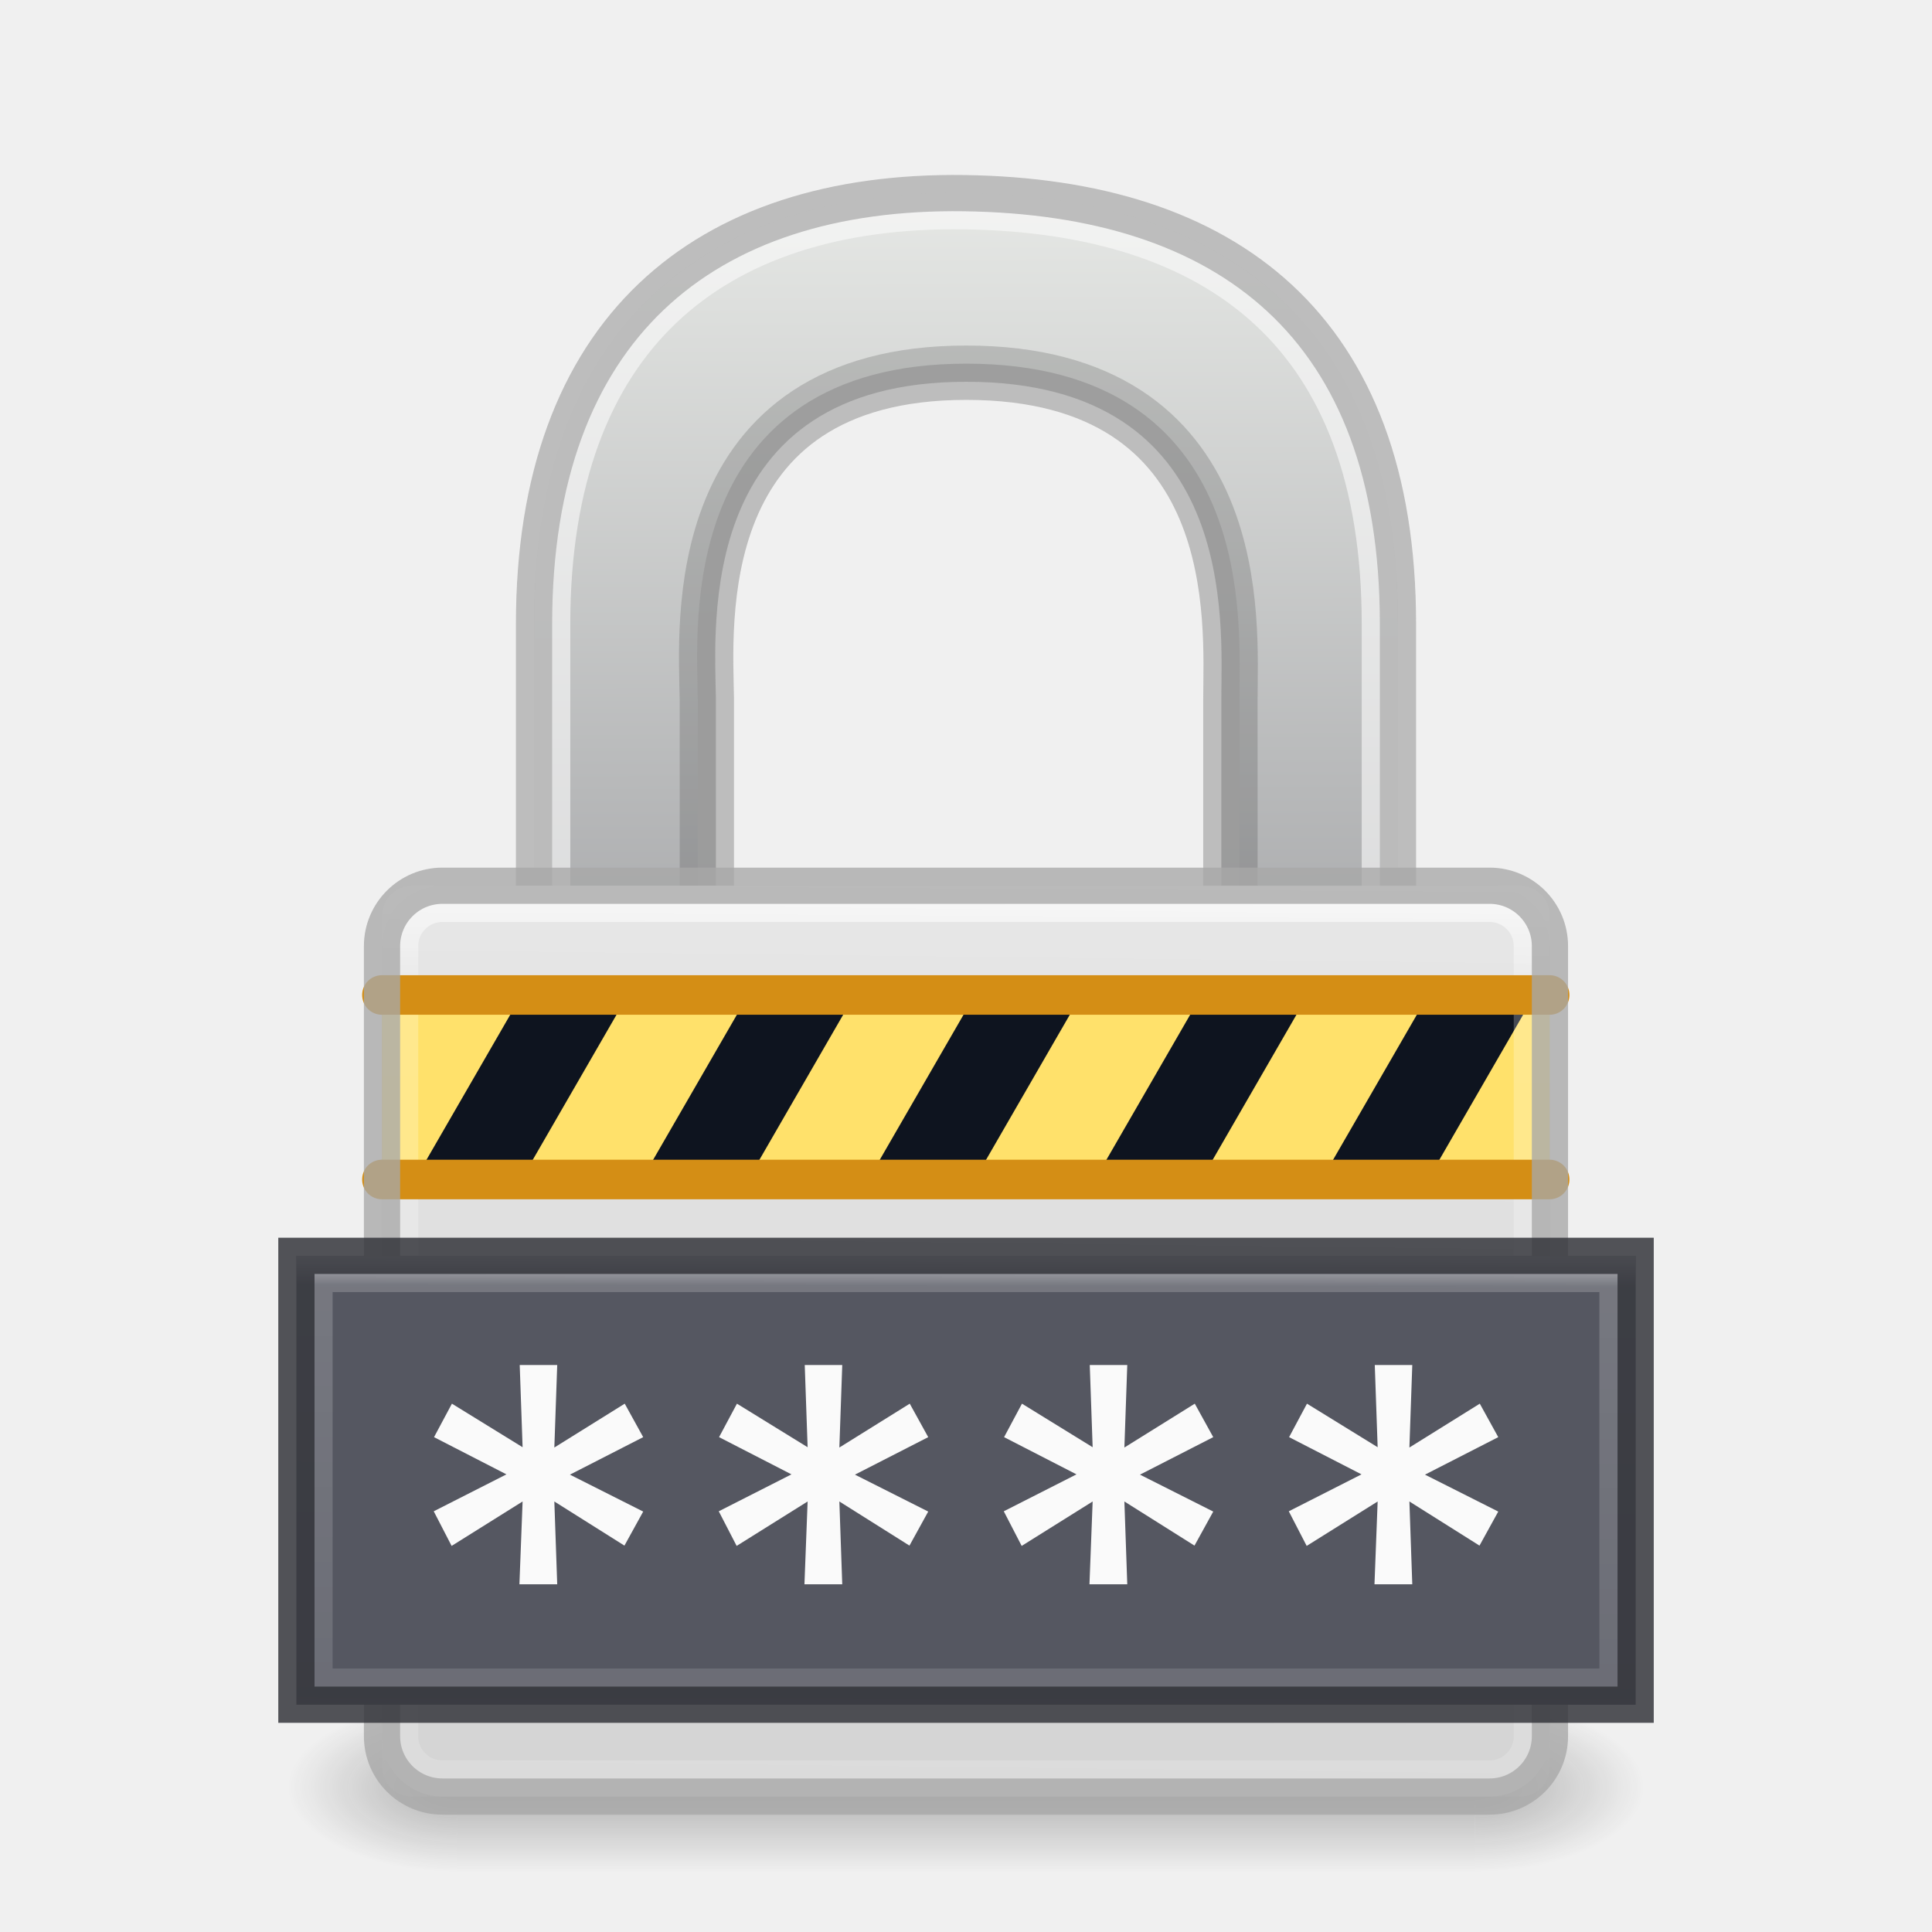
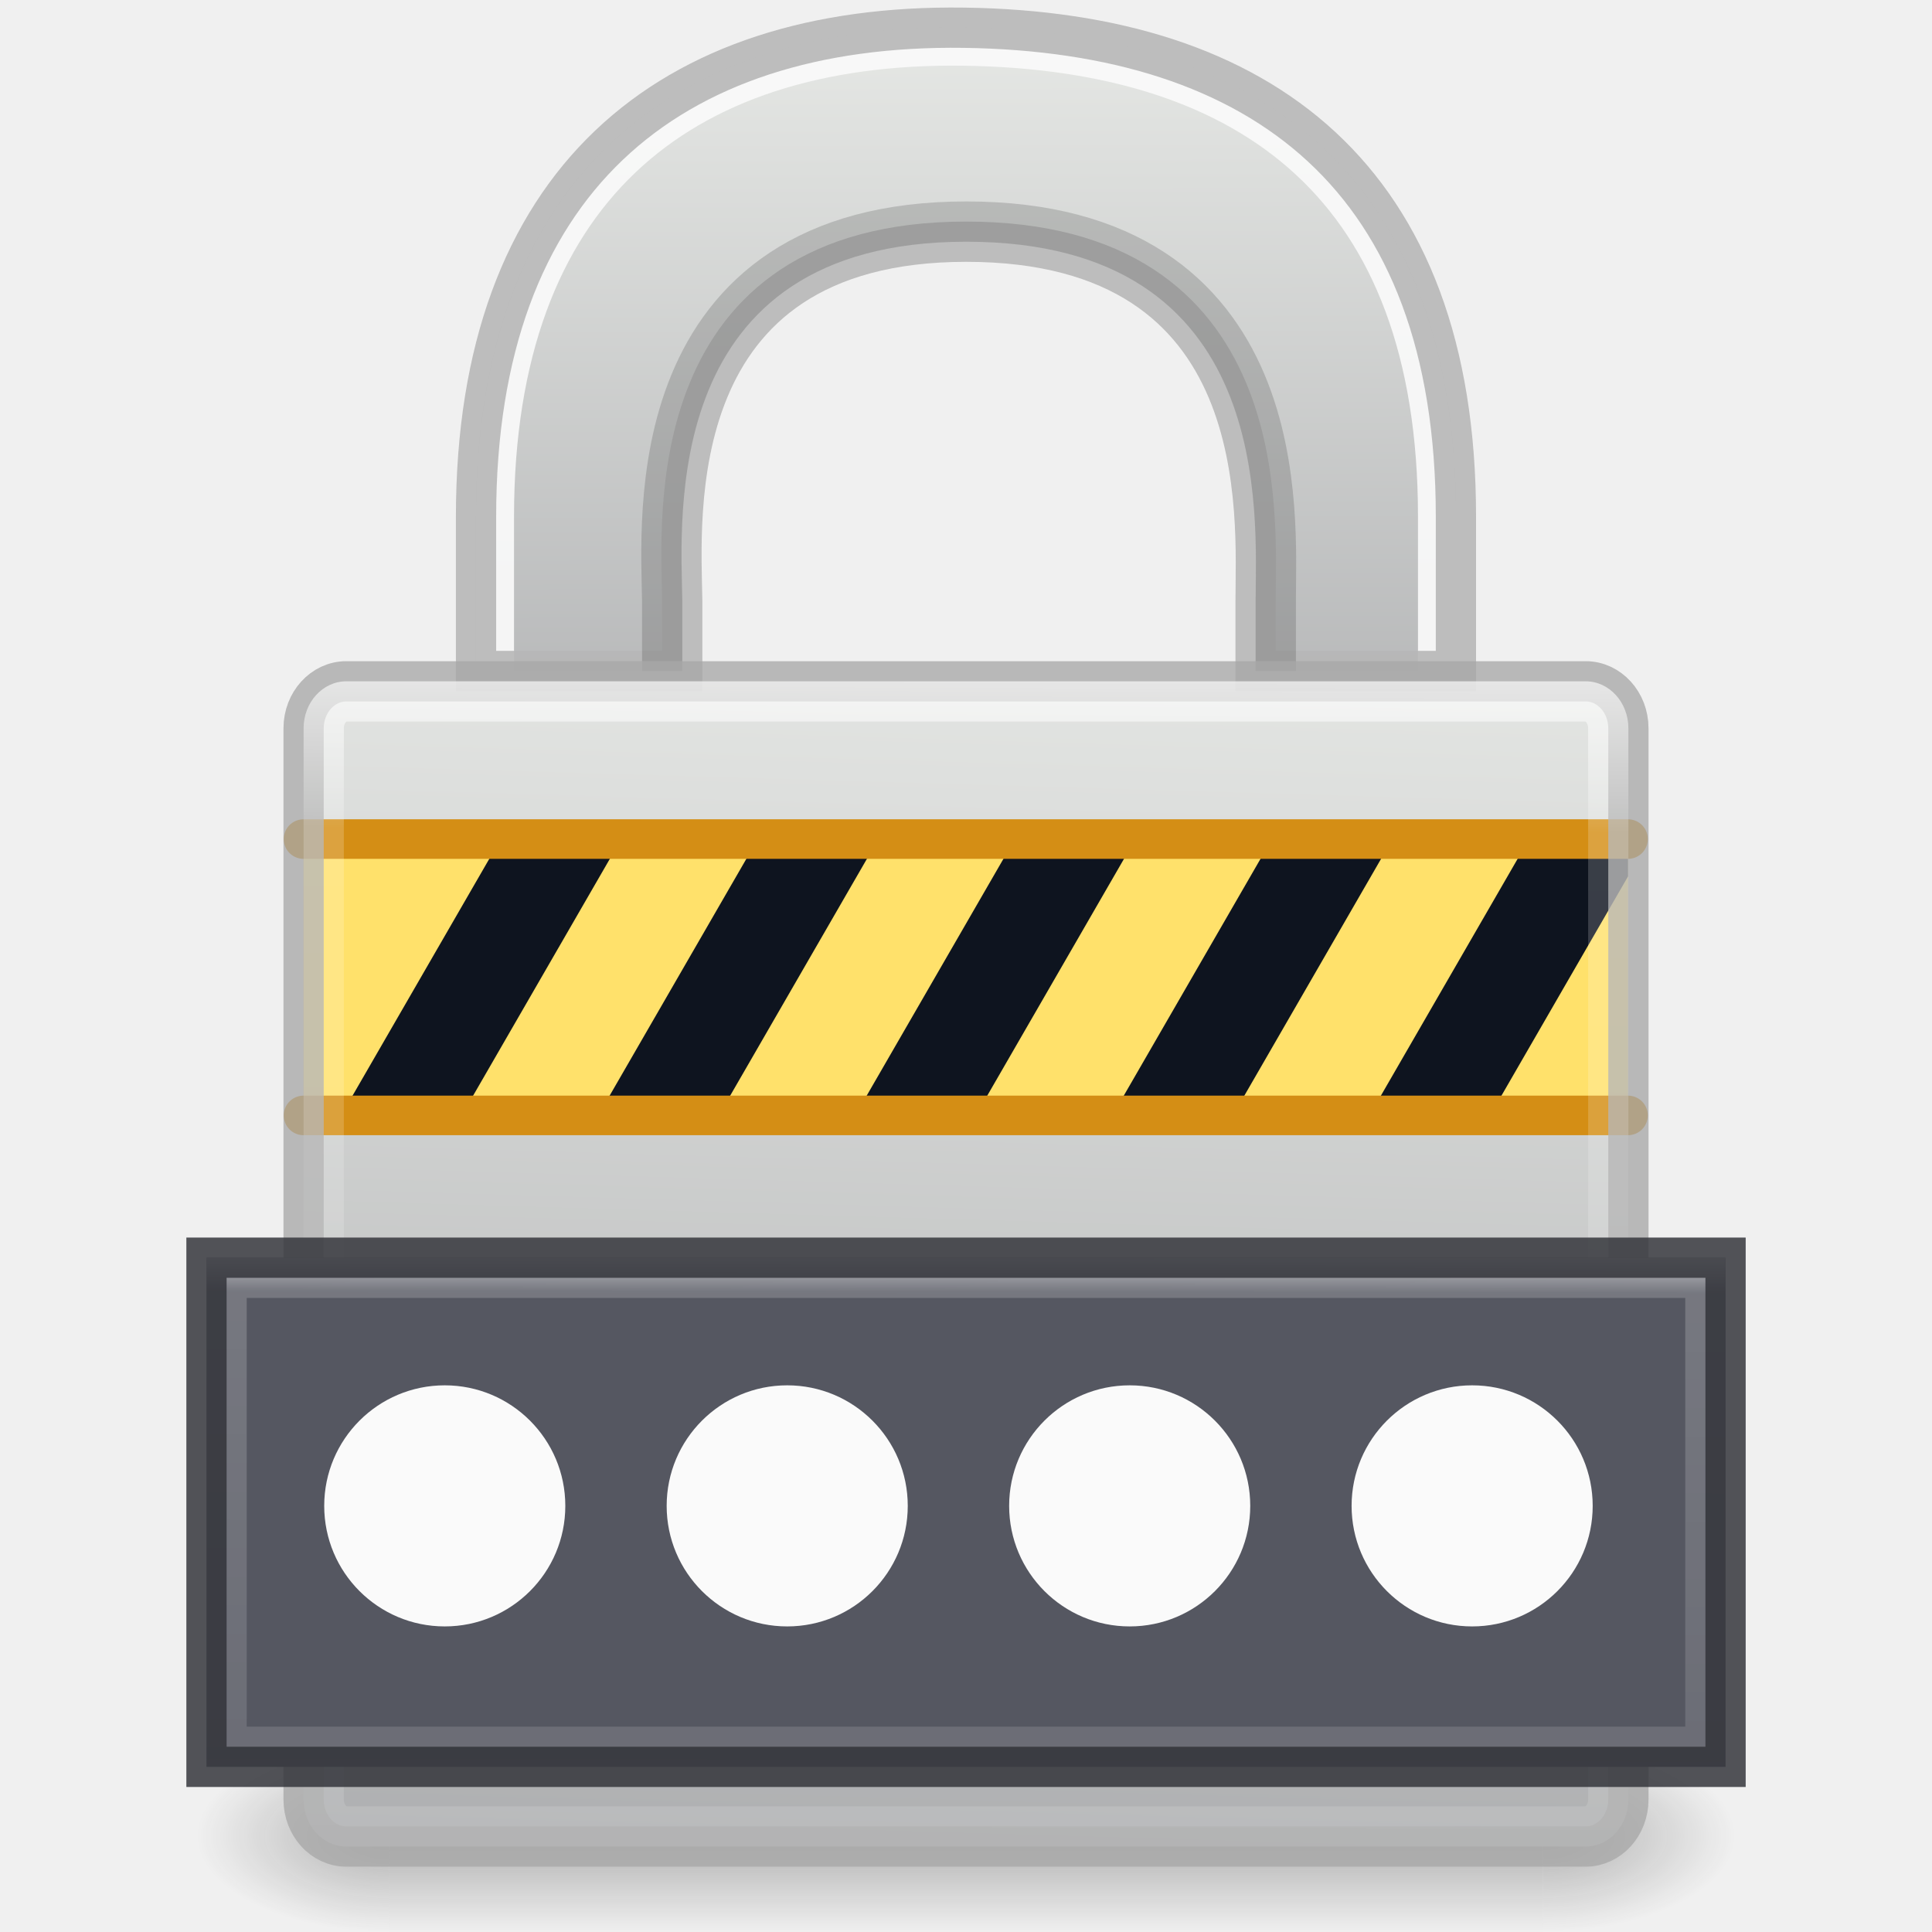
<svg xmlns="http://www.w3.org/2000/svg" xmlns:xlink="http://www.w3.org/1999/xlink" width="48" height="48" viewBox="0 0 48 48" version="1.1" id="SVGRoot">
  <defs id="defs3729">
    <linearGradient id="linearGradient1091">
      <stop offset="0" style="stop-color:#ffffff;stop-opacity:1" id="stop1083" />
      <stop offset="0.089" style="stop-color:#ffffff;stop-opacity:0.235" id="stop1085" />
      <stop offset="0.915" style="stop-color:#ffffff;stop-opacity:0.157" id="stop1087" />
      <stop offset="1" style="stop-color:#ffffff;stop-opacity:0.392" id="stop1089" />
    </linearGradient>
    <linearGradient id="linearGradient2127">
      <stop offset="0" style="stop-color:#eaece9;stop-opacity:1" id="stop2123" />
      <stop offset="1" style="stop-color:#abacae;stop-opacity:1" id="stop2125" />
    </linearGradient>
    <linearGradient id="linearGradient2081">
      <stop offset="0" style="stop-color:#ffffff;stop-opacity:1" id="stop2073" />
      <stop offset="0.107" style="stop-color:#ffffff;stop-opacity:0.235" id="stop2075" />
      <stop offset="0.932" style="stop-color:#ffffff;stop-opacity:0.157" id="stop2077" />
      <stop offset="1" style="stop-color:#ffffff;stop-opacity:0.392" id="stop2079" />
    </linearGradient>
    <linearGradient id="linearGradient2049">
      <stop offset="0" style="stop-color:#ffffff;stop-opacity:1" id="stop2041" />
      <stop offset="0.142" style="stop-color:#ffffff;stop-opacity:0.235" id="stop2043" />
-       <stop offset="0.986" style="stop-color:#ffffff;stop-opacity:0.157" id="stop2045" />
+       <stop offset="0.945" style="stop-color:#ffffff;stop-opacity:0.157" id="stop2045" />
      <stop offset="1" style="stop-color:#ffffff;stop-opacity:0.392" id="stop2047" />
    </linearGradient>
    <linearGradient id="linearGradient2005">
      <stop style="stop-color:#d4d4d4;stop-opacity:1;" offset="0" id="stop2001" />
      <stop style="stop-color:#fafafa;stop-opacity:1" offset="1" id="stop2003" />
    </linearGradient>
    <linearGradient id="linearGradient1442">
      <stop style="stop-color:#f8ffff;stop-opacity:1" offset="0" id="stop1438" />
      <stop style="stop-color:#fafafa;stop-opacity:1" offset="1" id="stop1440" />
    </linearGradient>
    <linearGradient id="linearGradient884">
      <stop style="stop-color:#36bebe;stop-opacity:1" offset="0" id="stop880" />
      <stop style="stop-color:#8cfcff;stop-opacity:1" offset="1" id="stop882" />
    </linearGradient>
    <filter style="color-interpolation-filters:sRGB" id="filter2385" x="-0.061" width="1.121" y="-1.914" height="4.828">
      <feGaussianBlur stdDeviation="1.209" id="feGaussianBlur2387" />
    </filter>
    <linearGradient xlink:href="#linearGradient884" id="linearGradient886" x1="7.894" y1="14.762" x2="7.841" y2="0.929" gradientUnits="userSpaceOnUse" gradientTransform="matrix(7.069583,0,0,7.069583,8.443331,-105.5567)" />
    <linearGradient xlink:href="#linearGradient1442" id="linearGradient1444" x1="24.049" y1="-21.021" x2="23.996" y2="5.098" gradientUnits="userSpaceOnUse" gradientTransform="matrix(2.131066,0,0,2.065559,13.85441,-34.62326)" />
    <linearGradient x1="76.523" y1="-9.023" x2="76.523" y2="3.451" id="linearGradient3149" xlink:href="#linearGradient4113" gradientUnits="userSpaceOnUse" gradientTransform="matrix(0.8955358,0,0,-0.8966327,-111.317,-44.54436)" />
    <linearGradient id="linearGradient4113">
      <stop id="stop4115" style="stop-color:#000000;stop-opacity:1" offset="0" />
      <stop id="stop4117" style="stop-color:#000000;stop-opacity:0" offset="1" />
    </linearGradient>
    <linearGradient x1="24" y1="5" x2="24" y2="43" id="linearGradient3159" xlink:href="#linearGradient3924-776" gradientUnits="userSpaceOnUse" gradientTransform="matrix(2.542396,0,0,2.542395,3.982518,-110.0175)" />
    <linearGradient id="linearGradient3924-776">
      <stop id="stop3124" style="stop-color:#ffffff;stop-opacity:1" offset="0" />
      <stop id="stop3126" style="stop-color:#ffffff;stop-opacity:0.235" offset="0.063" />
      <stop id="stop3128" style="stop-color:#ffffff;stop-opacity:0.157" offset="0.951" />
      <stop id="stop3130" style="stop-color:#ffffff;stop-opacity:0.392" offset="1" />
    </linearGradient>
    <radialGradient cx="6.73" cy="9.957" r="12.672" fx="6.2" fy="9.957" id="radialGradient3395" xlink:href="#linearGradient2867-449-88-871-390-598-476-591-434-148-57-177-8-3-3-6-4-8-8-8-5" gradientUnits="userSpaceOnUse" gradientTransform="matrix(0,25.08328,-30.79425,0,254.8159,-322.342)" />
    <linearGradient id="linearGradient2867-449-88-871-390-598-476-591-434-148-57-177-8-3-3-6-4-8-8-8-5">
      <stop id="stop3750-1-0-7-6-6-1-3-9-3" style="stop-color:#919caf;stop-opacity:1" offset="0" />
      <stop id="stop3752-3-7-4-0-32-8-923-0-7" style="stop-color:#68758e;stop-opacity:1" offset="0.262" />
      <stop id="stop3754-1-8-5-2-7-6-7-1-9" style="stop-color:#485a6c;stop-opacity:1" offset="0.705" />
      <stop id="stop3756-1-6-2-6-6-1-96-6-0" style="stop-color:#444c5c;stop-opacity:1" offset="1" />
    </linearGradient>
    <radialGradient cx="4.993" cy="43.5" r="2.5" fx="4.993" fy="43.5" id="radialGradient2455-1" xlink:href="#linearGradient3688-166-749-5" gradientUnits="userSpaceOnUse" gradientTransform="matrix(2.003784,0,0,1.4,27.98813,-17.4)" />
    <linearGradient id="linearGradient3688-166-749-5">
      <stop id="stop2883-0" style="stop-color:#181818;stop-opacity:1" offset="0" />
      <stop id="stop2885-5" style="stop-color:#181818;stop-opacity:0" offset="1" />
    </linearGradient>
    <radialGradient cx="4.993" cy="43.5" r="2.5" fx="4.993" fy="43.5" id="radialGradient2457-5" xlink:href="#linearGradient3688-166-749-5" gradientUnits="userSpaceOnUse" gradientTransform="matrix(2.003784,0,0,1.4,-20.01187,-104.4)" />
    <linearGradient x1="25.058" y1="47.028" x2="25.058" y2="39.999" id="linearGradient2459-7" xlink:href="#linearGradient3702-501-757-0" gradientUnits="userSpaceOnUse" />
    <linearGradient id="linearGradient3702-501-757-0">
      <stop id="stop2895-0" style="stop-color:#181818;stop-opacity:0" offset="0" />
      <stop id="stop2897-2" style="stop-color:#181818;stop-opacity:1" offset="0.5" />
      <stop id="stop2899-6" style="stop-color:#181818;stop-opacity:0" offset="1" />
    </linearGradient>
    <radialGradient cx="-4.029" cy="93.468" r="35.338" fx="-4.029" fy="93.468" id="radialGradient4377" xlink:href="#linearGradient4113" gradientUnits="userSpaceOnUse" gradientTransform="matrix(1.556392,0,0,0.1697883,70.27036,-14.8689)" />
    <linearGradient x1="8.643" y1="27.5" x2="23.3" y2="27.5" id="linearGradient3888-76" xlink:href="#linearGradient6057-35" gradientUnits="userSpaceOnUse" gradientTransform="matrix(-1.867169,0,0,1.500012,193.5339,-73.01307)" />
    <linearGradient id="linearGradient6057-35">
      <stop id="stop6059-0" style="stop-color:#ffffff;stop-opacity:1" offset="0" />
      <stop id="stop6061-4" style="stop-color:#ffffff;stop-opacity:0" offset="1" />
    </linearGradient>
    <linearGradient x1="8.643" y1="27.5" x2="23.3" y2="27.5" id="linearGradient3927-6" xlink:href="#linearGradient4113" gradientUnits="userSpaceOnUse" gradientTransform="matrix(-1.867169,0,0,1.500012,165.0446,-73.10499)" />
    <linearGradient x1="21.771" y1="14.871" x2="21.771" y2="27.925" id="linearGradient3059" xlink:href="#linearGradient5443" gradientUnits="userSpaceOnUse" gradientTransform="matrix(1.526316,0,0,1.428571,139.827,-54.47692)" />
    <linearGradient id="linearGradient5443">
      <stop id="stop5445" style="stop-color:#ffffff;stop-opacity:1" offset="0" />
      <stop id="stop5447" style="stop-color:#ffffff;stop-opacity:0.235" offset="0.033" />
      <stop id="stop5449" style="stop-color:#ffffff;stop-opacity:0.157" offset="0.986" />
      <stop id="stop5451" style="stop-color:#ffffff;stop-opacity:0.392" offset="1" />
    </linearGradient>
    <linearGradient x1="9" y1="29" x2="9" y2="14" id="linearGradient3062" xlink:href="#linearGradient6057-35" gradientUnits="userSpaceOnUse" gradientTransform="matrix(1.000008,0,0,1.400011,169.2483,-6.337521)" />
    <linearGradient x1="9" y1="29" x2="9" y2="14" id="linearGradient3065" xlink:href="#linearGradient6057-35" gradientUnits="userSpaceOnUse" gradientTransform="matrix(1.000008,0,0,1.400011,142.2481,-6.337521)" />
    <linearGradient x1="24" y1="29" x2="24" y2="14" id="linearGradient3068" xlink:href="#linearGradient5475" gradientUnits="userSpaceOnUse" gradientTransform="matrix(1.333333,0,0,1.400011,144.9147,-53.86295)" />
    <linearGradient id="linearGradient5475">
      <stop id="stop5477" style="stop-color:#d88f22;stop-opacity:1" offset="0" />
      <stop id="stop5479" style="stop-color:#d88f22;stop-opacity:0" offset="1" />
    </linearGradient>
    <linearGradient x1="9" y1="29" x2="9" y2="14" id="linearGradient3071" xlink:href="#linearGradient5475" gradientUnits="userSpaceOnUse" gradientTransform="matrix(1.333333,0,0,1.400011,140.9148,-53.86295)" />
    <radialGradient cx="16.824" cy="11.368" r="10.5" fx="16.777" fy="11.597" id="radialGradient3074" xlink:href="#linearGradient5409" gradientUnits="userSpaceOnUse" gradientTransform="matrix(0,2.22619,-3.210056,0,200.7402,-70.1533)" />
    <linearGradient id="linearGradient5409">
      <stop id="stop5411" style="stop-color:#f2e0c4;stop-opacity:1" offset="0" />
      <stop id="stop5559" style="stop-color:#e5af5b;stop-opacity:1" offset="0.765" />
      <stop id="stop5413" style="stop-color:#af6900;stop-opacity:1" offset="1" />
    </linearGradient>
-     <linearGradient x1="25.058" y1="47.028" x2="25.058" y2="39.999" id="linearGradient3087" xlink:href="#linearGradient3702-501-757-0" gradientUnits="userSpaceOnUse" gradientTransform="matrix(0.9026204,0,0,0.6017468,2.337112,98.2257)" />
-     <radialGradient cx="4.993" cy="43.5" r="2.5" fx="4.993" fy="43.5" id="radialGradient3090" xlink:href="#linearGradient3688-166-749-5" gradientUnits="userSpaceOnUse" gradientTransform="matrix(1.688079,0,0,0.8424455,-19.79777,-161.0481)" />
-     <radialGradient cx="4.993" cy="43.5" r="2.5" fx="4.993" fy="43.5" id="radialGradient3093" xlink:href="#linearGradient3688-166-749-5" gradientUnits="userSpaceOnUse" gradientTransform="matrix(1.688079,0,0,0.8424455,28.20223,87.7553)" />
+     <linearGradient x1="25.058" y1="47.028" x2="25.058" y2="39.999" id="linearGradient3087" xlink:href="#linearGradient3702-501-757-0" gradientUnits="userSpaceOnUse" gradientTransform="matrix(1.023833,0,0,0.6825551,-0.5719869,95.91991)" />
+     <radialGradient cx="4.993" cy="43.5" r="2.5" fx="4.993" fy="43.5" id="radialGradient3090" xlink:href="#linearGradient3688-166-749-5" gradientUnits="userSpaceOnUse" gradientTransform="matrix(1.914771,0,0,0.955577,-19.23345,-167.1787)" />
+     <radialGradient cx="4.993" cy="43.5" r="2.5" fx="4.993" fy="43.5" id="radialGradient3093" xlink:href="#linearGradient3688-166-749-5" gradientUnits="userSpaceOnUse" gradientTransform="matrix(1.914771,0,0,0.955577,28.76655,84.04345)" />
    <radialGradient cx="18.031" cy="6.281" r="3.182" fx="18.031" fy="6.281" id="radialGradient3328" xlink:href="#linearGradient6057-35" gradientUnits="userSpaceOnUse" gradientTransform="matrix(0.9605048,0,0,0.9968005,140.6021,-58.40987)" />
    <linearGradient x1="32.128" y1="13.789" x2="35.021" y2="13.789" id="linearGradient3326" xlink:href="#linearGradient4113" gradientUnits="userSpaceOnUse" gradientTransform="matrix(-0.8563683,0,0,0.9968005,185.2485,-57.25031)" />
    <linearGradient x1="35.005" y1="14.85" x2="33.004" y2="14.85" id="linearGradient3324" xlink:href="#linearGradient4113" gradientUnits="userSpaceOnUse" gradientTransform="matrix(0.8563683,0,0,0.9968005,145.0769,-57.25031)" />
    <linearGradient id="linearGradient10591-4">
      <stop id="stop10593-3" style="stop-color:#cad0c6;stop-opacity:1" offset="0" />
      <stop id="stop10599-8" style="stop-color:#eaece9;stop-opacity:1" offset="0.5" />
      <stop id="stop10595-4" style="stop-color:#c5cbc0;stop-opacity:1" offset="1" />
    </linearGradient>
-     <linearGradient x1="24.46" y1="3.489" x2="24.499" y2="25.013" id="linearGradient4076" xlink:href="#linearGradient2127" gradientUnits="userSpaceOnUse" gradientTransform="matrix(0.7990839,0,0,0.9301223,4.765973,80.22591)" />
-     <linearGradient xlink:href="#linearGradient2005" id="linearGradient2007" x1="164.561" y1="-12.913" x2="165.123" y2="-60.975" gradientUnits="userSpaceOnUse" gradientTransform="matrix(0.9360435,0,0,0.9360435,-129.7435,136.5821)" />
-     <linearGradient xlink:href="#linearGradient2049" id="linearGradient2039" x1="72.478" y1="54.631" x2="72.17" y2="103.73" gradientUnits="userSpaceOnUse" />
+     <linearGradient x1="24.46" y1="3.489" x2="24.499" y2="25.013" id="linearGradient4076" xlink:href="#linearGradient2127" gradientUnits="userSpaceOnUse" gradientTransform="matrix(0.9063925,0,0,1.055028,2.183045,75.50294)" />
    <clipPath clipPathUnits="userSpaceOnUse" id="clipPath1029">
      <path d="M 35.382,60.546 V 41.345 c 0,-19.52 11.203,-28.794 28.511,-28.55 17.402,0.244 28.724,8.8 28.724,28.55 V 61.166 H 80.918 V 46.306 c 0,-4.961 1.211,-21.013 -16.902,-21.013 -17.964,0 -16.655,16.151 -16.586,20.993 v 14.344 z" id="path1031" style="fill:url(#linearGradient1033);fill-opacity:1;fill-rule:evenodd;stroke:none;stroke-width:1.887" />
    </clipPath>
    <linearGradient xlink:href="#linearGradient2127" id="linearGradient1033" gradientUnits="userSpaceOnUse" gradientTransform="matrix(2.130891,0,0,2.480326,12.70926,0.6024229)" x1="24.46" y1="3.489" x2="24.499" y2="25.013" />
-     <clipPath clipPathUnits="userSpaceOnUse" id="clipPath1043">
-       <rect y="-23.266" x="211.823" height="4.893" width="30.965" id="rect1045" style="opacity:1;fill:#ffffff;fill-opacity:1;fill-rule:evenodd;stroke:none;stroke-width:0.52;stroke-linecap:round;stroke-linejoin:round;stroke-miterlimit:4;stroke-dasharray:none;stroke-dashoffset:0;stroke-opacity:0.514;paint-order:markers fill stroke" />
-     </clipPath>
    <clipPath clipPathUnits="userSpaceOnUse" id="clipPath1067">
      <path style="fill:url(#linearGradient1071);fill-opacity:1;fill-rule:evenodd;stroke:none;stroke-width:1.887" id="path1069" d="M 49.03,58.355 V 43.792 c 0,-14.805 8.497,-21.839 21.624,-21.654 13.199,0.185 21.786,6.674 21.786,21.654 V 58.825 h -8.874 V 47.554 c 0,-3.762 0.919,-15.937 -12.819,-15.937 -13.625,0 -12.632,12.25 -12.579,15.922 v 10.879 z" />
    </clipPath>
    <linearGradient xlink:href="#linearGradient10591-4" id="linearGradient1071" gradientUnits="userSpaceOnUse" gradientTransform="matrix(1.616161,0,0,1.881188,31.83369,12.89111)" x1="10.651" y1="2.914" x2="27.192" y2="17.47" />
    <linearGradient xlink:href="#linearGradient1091" id="linearGradient1081" x1="63.98" y1="82.252" x2="63.932" y2="115.309" gradientUnits="userSpaceOnUse" />
    <clipPath clipPathUnits="userSpaceOnUse" id="clipPath1095">
      <rect y="83.204" x="19.636" height="29.74" width="88.727" id="rect1097" style="opacity:1;fill:#555761;fill-opacity:1;stroke:none;stroke-width:0.9;stroke-miterlimit:4;stroke-dasharray:none;stroke-opacity:1" />
    </clipPath>
-     <clipPath clipPathUnits="userSpaceOnUse" id="clipPath1001">
-       <rect width="58.504" height="45.625" rx="1.5" ry="1.5" x="41.481" y="56.965" id="rect1003" style="color:#000000;display:inline;overflow:visible;visibility:visible;fill:url(#linearGradient1005);fill-opacity:1;fill-rule:nonzero;stroke:none;stroke-width:1.978px;marker:none;enable-background:accumulate" />
-     </clipPath>
-     <linearGradient xlink:href="#linearGradient2005" id="linearGradient1005" gradientUnits="userSpaceOnUse" gradientTransform="matrix(1.887226,0,0,1.887226,-239.2402,126.6754)" x1="164.561" y1="-12.913" x2="165.123" y2="-60.975" />
+     <clipPath clipPathUnits="userSpaceOnUse" id="clipPath1103">
+       <rect style="color:#000000;display:inline;overflow:visible;visibility:visible;fill:url(#linearGradient1107);fill-opacity:1;fill-rule:nonzero;stroke:none;stroke-width:1.978px;marker:none;enable-background:accumulate" id="rect1105" y="56.965" x="41.481" ry="2.074" rx="1.887" height="45.625" width="58.504" />
+     </clipPath>
+     <linearGradient xlink:href="#linearGradient2005" id="linearGradient1107" gradientUnits="userSpaceOnUse" gradientTransform="matrix(1.887226,0,0,1.887226,-239.2402,126.6754)" x1="164.561" y1="-12.913" x2="165.123" y2="-60.975" />
+     <linearGradient xlink:href="#linearGradient2127" id="linearGradient997" x1="64.515" y1="33.533" x2="61.716" y2="128" gradientUnits="userSpaceOnUse" gradientTransform="matrix(0.375,0,0,0.375,0,80)" />
+     <linearGradient xlink:href="#linearGradient2049" id="linearGradient1007" x1="63.239" y1="42.863" x2="62.885" y2="128" gradientUnits="userSpaceOnUse" />
+     <clipPath clipPathUnits="userSpaceOnUse" id="clipPath1198">
+       <rect width="87.771" height="77.199" rx="2.831" ry="3.111" x="20.114" y="45.138" id="rect1200" style="color:#000000;display:inline;overflow:visible;visibility:visible;fill:url(#linearGradient1202);fill-opacity:1;fill-rule:nonzero;stroke:none;stroke-width:1;stroke-miterlimit:4;stroke-dasharray:none;stroke-opacity:0.774;marker:none;enable-background:accumulate" />
+     </clipPath>
+     <linearGradient xlink:href="#linearGradient2127" id="linearGradient1202" gradientUnits="userSpaceOnUse" x1="64.515" y1="33.533" x2="61.716" y2="128" />
+     <clipPath clipPathUnits="userSpaceOnUse" id="clipPath1214">
+       <rect y="-24.826" x="211.839" height="6.461" width="30.965" id="rect1216" style="opacity:1;fill:#ffe16b;fill-opacity:1;fill-rule:evenodd;stroke:none;stroke-width:0.983;stroke-linecap:round;stroke-linejoin:round;stroke-miterlimit:4;stroke-dasharray:none;stroke-dashoffset:0;stroke-opacity:0.514;paint-order:markers fill stroke" />
+     </clipPath>
  </defs>
  <g id="layer1" transform="translate(0,32)" style="display:none">
    <path d="m 119,1.001 a 55,6 0 0 1 -110,0 55,6 0 1 1 110,0 z" id="path3041" style="color:#000000;display:inline;overflow:visible;visibility:visible;opacity:0.2;fill:url(#radialGradient4377);fill-opacity:1;fill-rule:nonzero;stroke:none;stroke-width:1;marker:none;enable-background:accumulate" />
    <g transform="matrix(2.699999,0,0,0.5555561,1.199999,-23.11112)" id="g2036" style="display:inline">
      <g transform="matrix(1.052632,0,0,1.285713,-1.263158,-13.42854)" id="g3712" style="opacity:0.4">
        <rect width="5" height="7" x="38" y="40" id="rect2801" style="fill:url(#radialGradient2455-1);fill-opacity:1;stroke:none" />
        <rect width="5" height="7" x="-10" y="-47" transform="scale(-1)" id="rect3696" style="fill:url(#radialGradient2457-5);fill-opacity:1;stroke:none" />
        <rect width="28" height="7" x="10" y="40" id="rect3700" style="fill:url(#linearGradient2459-7);fill-opacity:1;stroke:none" />
      </g>
    </g>
    <path id="rect2099" style="opacity:0.417;fill:#53676c;fill-opacity:1;stroke-width:0.448;filter:url(#filter2385)" d="m 4.176,18.059 c -2.881,0 -5.201,0.34 -5.201,0.76 0,0.42 2.32,0.758 5.201,0.758 H 41.605 c 2.881,0 5.201,-0.338 5.201,-0.758 0,-0.42 -2.32,-0.76 -5.201,-0.76 z" transform="matrix(2.0335,0,0,1.726513,14.13806,-32.25829)" />
    <path id="rect3747" style="opacity:1;fill:url(#linearGradient886);fill-opacity:1;stroke:#347d7d;stroke-width:2.632;stroke-linecap:round;stroke-linejoin:round;stroke-miterlimit:4;stroke-dasharray:none;stroke-opacity:0.353" d="m 18.344,-97.684 c -1.124,0 -2.029,0.917 -2.029,2.057 v 93.255 c 0,1.139 0.905,2.057 2.029,2.057 H 111.656 c 1.124,0 2.029,-0.917 2.029,-2.057 V -95.628 c 0,-1.139 -0.905,-2.057 -2.029,-2.057 z" />
    <g style="display:inline" id="g3532-1" transform="matrix(1.123442,0,-0.7136519,1.260733,157.0523,-7.731172)" />
    <g style="display:inline;fill:#fce94f;stroke:none" id="g3557-05" transform="matrix(1.123442,0,-0.7136519,1.260733,157.0523,-7.731172)" />
    <g id="layer10" style="display:inline" transform="matrix(1.142857,0,0,1.142857,-543.4921,502.675)" />
    <g id="layer13" style="display:inline" transform="matrix(1.142857,0,0,1.142857,-543.4921,502.675)" />
    <g id="layer14" transform="matrix(1.142857,0,0,1.142857,-543.4921,502.675)" />
    <g id="layer15" style="display:inline" transform="matrix(1.142857,0,0,1.142857,-543.4921,502.675)" />
    <g id="g71291" style="display:inline" transform="matrix(1.142857,0,0,1.142857,-543.4921,502.675)" />
    <g id="g4953" style="display:inline" transform="matrix(1.142857,0,0,1.142857,-543.4921,502.675)" />
    <g id="layer12" style="display:inline" transform="matrix(1.142857,0,0,1.142857,-543.4921,502.675)" />
    <g style="display:inline;fill:#3a4351;fill-opacity:1" id="g3532-1-2" transform="matrix(1.123442,0,-0.7136519,1.260733,157.0523,-7.731171)" />
    <g style="display:inline;fill:#3a4351;fill-opacity:1;stroke:none" id="g3557-05-9" transform="matrix(1.123442,0,-0.7136519,1.260733,157.0523,-7.731171)" />
    <g id="layer10-2" style="display:inline;fill:#3a4351;fill-opacity:1" transform="matrix(1.142857,0,0,1.142857,-543.4921,502.675)" />
    <g id="layer13-5" style="display:inline;fill:#3a4351;fill-opacity:1" transform="matrix(1.142857,0,0,1.142857,-543.4921,502.675)" />
    <g style="fill:#3a4351;fill-opacity:1" id="layer14-4" transform="matrix(1.142857,0,0,1.142857,-543.4921,502.675)" />
    <g id="layer15-3" style="display:inline;fill:#3a4351;fill-opacity:1" transform="matrix(1.142857,0,0,1.142857,-543.4921,502.675)" />
    <g id="g71291-8" style="display:inline;fill:#3a4351;fill-opacity:1" transform="matrix(1.142857,0,0,1.142857,-543.4921,502.675)" />
    <g id="g4953-4" style="display:inline;fill:#3a4351;fill-opacity:1" transform="matrix(1.142857,0,0,1.142857,-543.4921,502.675)" />
    <g id="layer12-6" style="display:inline;fill:#3a4351;fill-opacity:1" transform="matrix(1.142857,0,0,1.142857,-543.4921,502.675)" />
    <path style="color:#000000;display:inline;overflow:visible;visibility:visible;opacity:0.15;fill:#000000;fill-opacity:1;fill-rule:nonzero;stroke:#000000;stroke-width:2.057;stroke-opacity:0.533;marker:none;enable-background:accumulate" id="rect2822-6" d="m 65,-74.652 c -8.853,0 -15.981,5.763 -15.981,12.854 v 6.13 c -4.427,0 -7.991,2.822 -7.991,6.328 v 18.984 c 0,3.506 3.564,6.328 7.991,6.328 h 31.962 c 4.427,0 7.991,-2.822 7.991,-6.328 V -49.34 c 0,-3.506 -3.564,-6.328 -7.991,-6.328 v -6.13 c 0,-7.09 -7.128,-12.854 -15.981,-12.854 z m 0,6.328 c 4.427,0 7.991,2.799 7.991,6.328 v 6.328 H 57.009 v -6.328 c 0,-3.529 3.564,-6.328 7.991,-6.328 z" />
    <path style="color:#000000;display:inline;overflow:visible;visibility:visible;opacity:0.15;fill:#000000;fill-opacity:1;fill-rule:nonzero;stroke:none;stroke-width:2.147;stroke-opacity:0.533;marker:none;enable-background:accumulate" id="rect2822-6-9" d="m 65,-75.676 c -8.658,0 -15.628,5.644 -15.628,12.587 v 6.003 c -4.329,0 -7.814,2.764 -7.814,6.197 v 18.59 c 0,3.433 3.485,6.197 7.814,6.197 h 31.256 c 4.329,0 7.814,-2.764 7.814,-6.197 v -18.59 c 0,-3.433 -3.485,-6.197 -7.814,-6.197 v -6.003 c 0,-6.943 -6.97,-12.587 -15.628,-12.587 z m 0,6.197 c 4.329,0 7.814,2.741 7.814,6.197 v 6.197 H 57.186 v -6.197 c 0,-3.456 3.485,-6.197 7.814,-6.197 z" />
    <path style="color:#000000;display:inline;overflow:visible;visibility:visible;fill:url(#linearGradient1444);fill-opacity:1;fill-rule:nonzero;stroke:none;stroke-width:2.147;marker:none;enable-background:accumulate" id="rect2822" d="m 65,-78 c -8.658,0 -15.628,5.644 -15.628,12.587 v 6.003 c -4.329,0 -7.814,2.764 -7.814,6.197 v 18.59 c 0,3.433 3.485,6.197 7.814,6.197 h 31.256 c 4.329,0 7.814,-2.764 7.814,-6.197 v -18.59 c 0,-3.433 -3.485,-6.197 -7.814,-6.197 v -6.003 C 80.628,-72.356 73.658,-78 65,-78 Z m 0,6.197 c 4.329,0 7.814,2.741 7.814,6.197 v 6.197 H 57.186 v -6.197 c 0,-3.456 3.485,-6.197 7.814,-6.197 z" />
    <g id="layer10-9" style="display:inline" transform="translate(-330.0812,574.547)" />
    <g id="layer13-6" style="display:inline" transform="translate(-330.0812,574.547)" />
    <g id="layer14-1" transform="translate(-330.0812,574.547)" />
    <g id="layer15-0" style="display:inline" transform="translate(-330.0812,574.547)" />
    <g id="g71291-3" style="display:inline" transform="translate(-330.0812,574.547)" />
    <g id="g4953-7" style="display:inline" transform="translate(-330.0812,574.547)" />
    <g id="layer12-65" style="display:inline" transform="translate(-330.0812,574.547)" />
    <rect width="94.069" height="94.069" rx="2.473" ry="2.274" x="17.966" y="-96.034" id="rect6741-7" style="opacity:0.3;fill:none;stroke:url(#linearGradient3159);stroke-width:0.931;stroke-linecap:round;stroke-linejoin:round;stroke-miterlimit:4;stroke-dasharray:none;stroke-dashoffset:0;stroke-opacity:1" />
  </g>
  <g id="layer3" style="display:none" transform="translate(0,-80)">
-     <rect style="opacity:0.354;fill:#919191;fill-opacity:1;fill-rule:evenodd;stroke:none;stroke-width:1;stroke-linecap:round;stroke-linejoin:round;stroke-miterlimit:4;stroke-dasharray:none;stroke-dashoffset:0;stroke-opacity:0.608;paint-order:markers fill stroke" id="rect2119" width="48" height="48" x="0" y="80" rx="1.887" ry="2.074" />
+     <rect style="opacity:0.354;fill:#919191;fill-opacity:1;fill-rule:evenodd;stroke:none;stroke-width:1;stroke-linecap:round;stroke-linejoin:round;stroke-miterlimit:4;stroke-dasharray:none;stroke-dashoffset:0;stroke-opacity:0.608;paint-order:markers fill stroke" id="rect2119" width="48" height="48" x="0" y="80" rx="0.708" ry="0.778" />
  </g>
  <g id="layer2" transform="translate(0,-80)">
-     <path style="fill:url(#linearGradient4076);fill-opacity:1;fill-rule:evenodd;stroke:none;stroke-width:1.887" id="path2086-6" d="m 13.268,102.705 v -7.2 c 0,-7.32 4.201,-10.798 10.692,-10.706 6.526,0.091 10.772,3.3 10.772,10.706 v 7.433 h -4.388 v -5.573 c 0,-1.86 0.454,-7.88 -6.338,-7.88 -6.737,0 -6.246,6.057 -6.22,7.872 v 5.379 z" />
-     <path d="M 49.03,58.355 V 43.792 c 0,-14.805 8.497,-21.839 21.624,-21.654 13.199,0.185 21.786,6.674 21.786,21.654 V 58.825" id="path2063" style="fill:none;fill-opacity:1;fill-rule:evenodd;stroke:#fafafa;stroke-width:3.641;stroke-opacity:0.615;stroke-miterlimit:4;stroke-dasharray:none" mask="none" transform="matrix(0.4944335,0,0,0.4944335,-10.97367,73.85211)" clip-path="url(#clipPath1067)" />
-     <path d="m 13.268,102.705 v -7.2 c 0,-7.32 4.201,-10.798 10.692,-10.706 6.526,0.091 10.772,3.3 10.772,10.706 v 7.433 h -4.388 v -5.573 c 0,-1.86 0.454,-7.88 -6.338,-7.88 -6.737,0 -6.246,6.057 -6.22,7.872 v 5.379 z" id="path2093" style="fill:none;fill-opacity:1;fill-rule:evenodd;stroke:#b7b7b7;stroke-width:0.9;stroke-miterlimit:4;stroke-dasharray:none;stroke-opacity:0.899" />
-     <path style="fill:none;fill-opacity:1;fill-rule:evenodd;stroke:#282828;stroke-width:4.8;stroke-miterlimit:4;stroke-dasharray:none;stroke-opacity:0.188" id="path1023" d="M 80.918,61.166 V 46.306 c 0,-4.961 1.211,-21.013 -16.902,-21.013 -17.964,0 -16.655,16.151 -16.586,20.993 v 14.344" clip-path="url(#clipPath1029)" transform="matrix(0.375,0,0,0.375,0,80)" />
-     <rect style="opacity:0.3;fill:url(#radialGradient3093);fill-opacity:1;stroke:none;stroke-width:1.887" id="rect2801-9" y="122.296" x="36.637" height="4.212" width="4.212" />
-     <rect style="opacity:0.3;fill:url(#radialGradient3090);fill-opacity:1;stroke:none;stroke-width:1.887" id="rect3696-3" transform="scale(-1)" y="-126.508" x="-11.363" height="4.212" width="4.212" />
-     <rect style="opacity:0.3;fill:url(#linearGradient3087);fill-opacity:1;stroke:none;stroke-width:1.887" id="rect3700-3" y="122.296" x="11.363" height="4.212" width="25.273" />
-     <rect style="color:#000000;display:inline;overflow:visible;visibility:visible;fill:url(#linearGradient2007);fill-opacity:1;fill-rule:nonzero;stroke:none;stroke-width:1.978px;marker:none;enable-background:accumulate" id="rect3186-2" y="102.006" x="9.491" ry="1.5" rx="1.5" height="22.629" width="29.017" />
-     <rect style="opacity:1;fill:#ffe16b;fill-opacity:1;fill-rule:evenodd;stroke:none;stroke-width:0.983;stroke-linecap:round;stroke-linejoin:round;stroke-miterlimit:4;stroke-dasharray:none;stroke-dashoffset:0;stroke-opacity:0.514;paint-order:markers fill stroke" id="rect1061" width="29.011" height="4.584" x="9.489" y="104.72" />
-     <g id="g1955" mask="none" transform="matrix(0.9369069,0,0,0.9369069,-188.9838,126.5102)" style="stroke-width:2.016" clip-path="url(#clipPath1043)">
-       <path id="path1945" style="opacity:1;fill:#0e141f;fill-opacity:1;fill-rule:evenodd;stroke:none;stroke-width:0.523;stroke-linecap:round;stroke-linejoin:round;stroke-miterlimit:4;stroke-dasharray:none;stroke-dashoffset:0;stroke-opacity:0.514;paint-order:markers fill stroke" d="m 210.563,-14.632 c 0,0 7.723,-13.376 7.723,-13.376 0,0 2.114,1.22 2.114,1.22 0,0 -7.723,13.376 -7.723,13.376 0,0 -2.114,-1.22 -2.114,-1.22" />
-       <path id="path1947" style="opacity:1;fill:#0e141f;fill-opacity:1;fill-rule:evenodd;stroke:none;stroke-width:0.523;stroke-linecap:round;stroke-linejoin:round;stroke-miterlimit:4;stroke-dasharray:none;stroke-dashoffset:0;stroke-opacity:0.514;paint-order:markers fill stroke" d="m 216.573,-14.632 c 0,0 7.723,-13.376 7.723,-13.376 0,0 2.114,1.22 2.114,1.22 0,0 -7.723,13.376 -7.723,13.376 0,0 -2.114,-1.22 -2.114,-1.22" />
-       <path id="path1949" style="opacity:1;fill:#0e141f;fill-opacity:1;fill-rule:evenodd;stroke:none;stroke-width:0.523;stroke-linecap:round;stroke-linejoin:round;stroke-miterlimit:4;stroke-dasharray:none;stroke-dashoffset:0;stroke-opacity:0.514;paint-order:markers fill stroke" d="m 222.583,-14.632 c 0,0 7.723,-13.376 7.723,-13.376 0,0 2.114,1.22 2.114,1.22 0,0 -7.723,13.376 -7.723,13.376 0,0 -2.114,-1.22 -2.114,-1.22" />
-       <path id="path1951" style="opacity:1;fill:#0e141f;fill-opacity:1;fill-rule:evenodd;stroke:none;stroke-width:0.523;stroke-linecap:round;stroke-linejoin:round;stroke-miterlimit:4;stroke-dasharray:none;stroke-dashoffset:0;stroke-opacity:0.514;paint-order:markers fill stroke" d="m 228.593,-14.632 c 0,0 7.723,-13.376 7.723,-13.376 0,0 2.114,1.22 2.114,1.22 0,0 -7.723,13.376 -7.723,13.376 0,0 -2.114,-1.22 -2.114,-1.22" />
-       <path id="path1953" style="opacity:1;fill:#0e141f;fill-opacity:1;fill-rule:evenodd;stroke:none;stroke-width:0.523;stroke-linecap:round;stroke-linejoin:round;stroke-miterlimit:4;stroke-dasharray:none;stroke-dashoffset:0;stroke-opacity:0.514;paint-order:markers fill stroke" d="m 234.604,-14.632 c 0,0 7.723,-13.376 7.723,-13.376 0,0 2.114,1.22 2.114,1.22 0,0 -7.723,13.376 -7.723,13.376 0,0 -2.114,-1.22 -2.114,-1.22" />
+     <rect style="opacity:0.3;fill:url(#radialGradient3093);fill-opacity:1;stroke:none;stroke-width:1.887" id="rect2801-9" y="123.222" x="38.334" height="4.778" width="4.778" />
+     <rect style="opacity:0.3;fill:url(#radialGradient3090);fill-opacity:1;stroke:none;stroke-width:1.887" id="rect3696-3" transform="scale(-1)" y="-128" x="-9.666" height="4.778" width="4.778" />
+     <rect style="opacity:0.3;fill:url(#linearGradient3087);fill-opacity:1;stroke:none;stroke-width:1.887" id="rect3700-3" y="123.222" x="9.666" height="4.778" width="28.667" />
+     <rect style="color:#000000;display:inline;overflow:visible;visibility:visible;fill:url(#linearGradient997);fill-opacity:1;fill-rule:nonzero;stroke:none;stroke-width:1;stroke-miterlimit:4;stroke-dasharray:none;stroke-opacity:0.774;marker:none;enable-background:accumulate" id="rect989" y="96.927" x="7.543" ry="1.167" rx="1.062" height="28.95" width="32.914" />
+     <path style="fill:url(#linearGradient4076);fill-opacity:1;fill-rule:evenodd;stroke:none;stroke-width:1.887" id="path2086-6" d="m 11.827,96.67 v -3.837 c 0,-8.303 4.765,-12.248 12.127,-12.144 7.402,0.104 12.218,3.743 12.218,12.144 v 3.837 h -4.977 v -1.727 c 0,-2.11 0.515,-8.938 -7.19,-8.938 -7.641,0 -7.085,6.87 -7.055,8.93 v 1.736 z" />
+     <path d="m 49.03,50.634 v -6.842 c 0,-14.805 8.497,-21.839 21.624,-21.654 13.199,0.185 21.786,6.674 21.786,21.654 v 6.842" id="path2063" style="fill:none;fill-opacity:1;fill-rule:evenodd;stroke:#fafafa;stroke-width:3.365;stroke-opacity:0.924" mask="none" transform="matrix(0.5608307,0,0,0.5608307,-15.67027,68.27321)" clip-path="url(#clipPath1067)" />
+     <path d="m 11.827,96.67 v -3.837 c 0,-8.303 4.765,-12.248 12.127,-12.144 7.402,0.104 12.218,3.743 12.218,12.144 v 3.837 h -4.977 v -1.727 c 0,-2.11 0.515,-8.938 -7.19,-8.938 -7.641,0 -7.085,6.87 -7.055,8.93 v 1.736 z" id="path2093" style="fill:none;fill-opacity:1;fill-rule:evenodd;stroke:#b7b7b7;stroke-width:1;stroke-miterlimit:4;stroke-dasharray:none;stroke-opacity:0.899" />
+     <path style="fill:none;fill-opacity:1;fill-rule:evenodd;stroke:#282828;stroke-width:4.702;stroke-miterlimit:4;stroke-dasharray:none;stroke-opacity:0.188" id="path1023" d="m 80.918,50.366 v -4.061 c 0,-4.961 1.211,-21.013 -16.902,-21.013 -17.964,0 -16.655,16.151 -16.586,20.993 v 4.08" clip-path="url(#clipPath1029)" transform="matrix(0.4253586,0,0,0.4253586,-3.222949,75.24669)" />
+     <g id="g1229" transform="matrix(0.375,0,0,0.375,0,79.22656)" style="stroke-width:2.667">
+       <rect y="57.653" x="20.109" height="18.309" width="87.752" id="rect1061" style="opacity:1;fill:#ffe16b;fill-opacity:1;fill-rule:evenodd;stroke:none;stroke-width:2.62;stroke-linecap:round;stroke-linejoin:round;stroke-miterlimit:4;stroke-dasharray:none;stroke-dashoffset:0;stroke-opacity:0.514;paint-order:markers fill stroke" />
+       <g clip-path="url(#clipPath1214)" style="stroke-width:1.777" transform="matrix(2.83393,0,0,2.83393,-580.2276,128.0072)" mask="none" id="g1955">
+         <path d="m 210.563,-14.632 c 0,0 7.723,-13.376 7.723,-13.376 0,0 2.114,1.22 2.114,1.22 0,0 -7.723,13.376 -7.723,13.376 0,0 -2.114,-1.22 -2.114,-1.22" style="opacity:1;fill:#0e141f;fill-opacity:1;fill-rule:evenodd;stroke:none;stroke-width:0.461;stroke-linecap:round;stroke-linejoin:round;stroke-miterlimit:4;stroke-dasharray:none;stroke-dashoffset:0;stroke-opacity:0.514;paint-order:markers fill stroke" id="path1945" />
+         <path d="m 216.573,-14.632 c 0,0 7.723,-13.376 7.723,-13.376 0,0 2.114,1.22 2.114,1.22 0,0 -7.723,13.376 -7.723,13.376 0,0 -2.114,-1.22 -2.114,-1.22" style="opacity:1;fill:#0e141f;fill-opacity:1;fill-rule:evenodd;stroke:none;stroke-width:0.461;stroke-linecap:round;stroke-linejoin:round;stroke-miterlimit:4;stroke-dasharray:none;stroke-dashoffset:0;stroke-opacity:0.514;paint-order:markers fill stroke" id="path1947" />
+         <path d="m 222.583,-14.632 c 0,0 7.723,-13.376 7.723,-13.376 0,0 2.114,1.22 2.114,1.22 0,0 -7.723,13.376 -7.723,13.376 0,0 -2.114,-1.22 -2.114,-1.22" style="opacity:1;fill:#0e141f;fill-opacity:1;fill-rule:evenodd;stroke:none;stroke-width:0.461;stroke-linecap:round;stroke-linejoin:round;stroke-miterlimit:4;stroke-dasharray:none;stroke-dashoffset:0;stroke-opacity:0.514;paint-order:markers fill stroke" id="path1949" />
+         <path d="m 228.593,-14.632 c 0,0 7.723,-13.376 7.723,-13.376 0,0 2.114,1.22 2.114,1.22 0,0 -7.723,13.376 -7.723,13.376 0,0 -2.114,-1.22 -2.114,-1.22" style="opacity:1;fill:#0e141f;fill-opacity:1;fill-rule:evenodd;stroke:none;stroke-width:0.461;stroke-linecap:round;stroke-linejoin:round;stroke-miterlimit:4;stroke-dasharray:none;stroke-dashoffset:0;stroke-opacity:0.514;paint-order:markers fill stroke" id="path1951" />
+         <path d="m 234.604,-14.632 c 0,0 7.723,-13.376 7.723,-13.376 0,0 2.114,1.22 2.114,1.22 0,0 -7.723,13.376 -7.723,13.376 0,0 -2.114,-1.22 -2.114,-1.22" style="opacity:1;fill:#0e141f;fill-opacity:1;fill-rule:evenodd;stroke:none;stroke-width:0.461;stroke-linecap:round;stroke-linejoin:round;stroke-miterlimit:4;stroke-dasharray:none;stroke-dashoffset:0;stroke-opacity:0.514;paint-order:markers fill stroke" id="path1953" />
+       </g>
+       <path id="rect1218" d="M 107.86,75.962 H 20.109 m 0,-18.309 h 87.752" style="opacity:1;fill:none;fill-opacity:1;fill-rule:evenodd;stroke:#d48e15;stroke-width:2.62;stroke-linecap:round;stroke-linejoin:round;stroke-miterlimit:4;stroke-dasharray:none;stroke-dashoffset:0;stroke-opacity:1;paint-order:markers fill stroke" />
    </g>
-     <rect width="58.504" height="45.625" rx="3.024" ry="3.024" x="41.481" y="56.965" id="rect2015" style="color:#000000;display:inline;overflow:visible;visibility:visible;fill:none;fill-opacity:1;fill-rule:nonzero;stroke:url(#linearGradient2039);stroke-width:3.629;stroke-miterlimit:4;stroke-dasharray:none;stroke-opacity:1;marker:none;enable-background:accumulate" mask="none" transform="matrix(0.4959891,0,0,0.4959891,-11.083,73.75248)" clip-path="url(#clipPath1001)" />
-     <path style="opacity:1;fill:none;fill-opacity:1;fill-rule:evenodd;stroke:#d48e15;stroke-width:0.983;stroke-linecap:round;stroke-linejoin:round;stroke-miterlimit:4;stroke-dasharray:none;stroke-dashoffset:0;stroke-opacity:1;paint-order:markers fill stroke" d="M 38.5,109.304 H 9.489 m 0,-4.584 H 38.5" id="rect1099" />
-     <rect width="29.017" height="22.629" rx="1.5" ry="1.5" x="9.491" y="102.006" id="rect2061" style="color:#000000;display:inline;overflow:visible;visibility:visible;fill:none;fill-opacity:1;fill-rule:nonzero;stroke:#a8a8a8;stroke-width:0.9;stroke-miterlimit:4;stroke-dasharray:none;stroke-opacity:0.774;marker:none;enable-background:accumulate" />
-     <rect style="opacity:1;fill:#555761;fill-opacity:1;stroke:none;stroke-width:0.9;stroke-miterlimit:4;stroke-dasharray:none;stroke-opacity:1" id="rect982" width="33.273" height="11.152" x="7.364" y="111.201" />
-     <g aria-label="****" transform="matrix(0.366966,0,0,0.366966,7.941657,89.57519)" style="font-style:normal;font-variant:normal;font-weight:normal;font-stretch:normal;font-size:40px;line-height:1.25;font-family:'SF Pro Display';-inkscape-font-specification:'SF Pro Display';letter-spacing:0px;word-spacing:0px;fill:#fafafa;fill-opacity:1;stroke:none;stroke-width:2.667" id="flowRoot974">
-       <path d="m 20.635,78.55 1.27,-2.305 -4.961,-2.5 4.961,-2.539 -1.25,-2.266 -4.766,2.969 0.195,-5.586 h -2.539 l 0.195,5.566 -4.785,-2.949 -1.211,2.266 4.902,2.52 -4.922,2.5 1.211,2.344 4.805,-3.008 -0.215,5.605 h 2.559 l -0.195,-5.605 z" style="font-style:normal;font-variant:normal;font-weight:normal;font-stretch:normal;font-family:'SF Pro Display';-inkscape-font-specification:'SF Pro Display';fill:#fafafa;stroke-width:2.667" id="path981" />
-       <path d="m 39.932,78.55 1.27,-2.305 -4.961,-2.5 4.961,-2.539 -1.25,-2.266 -4.766,2.969 0.195,-5.586 h -2.539 l 0.195,5.566 -4.785,-2.949 -1.211,2.266 4.902,2.52 -4.922,2.5 1.211,2.344 4.805,-3.008 -0.215,5.605 h 2.559 l -0.195,-5.605 z" style="font-style:normal;font-variant:normal;font-weight:normal;font-stretch:normal;font-family:'SF Pro Display';-inkscape-font-specification:'SF Pro Display';fill:#fafafa;stroke-width:2.667" id="path983" />
-       <path d="m 59.229,78.55 1.27,-2.305 -4.961,-2.5 4.961,-2.539 -1.25,-2.266 -4.766,2.969 0.195,-5.586 h -2.539 l 0.195,5.566 -4.785,-2.949 -1.211,2.266 4.902,2.52 -4.922,2.5 1.211,2.344 4.805,-3.008 -0.215,5.605 h 2.559 l -0.195,-5.605 z" style="font-style:normal;font-variant:normal;font-weight:normal;font-stretch:normal;font-family:'SF Pro Display';-inkscape-font-specification:'SF Pro Display';fill:#fafafa;stroke-width:2.667" id="path985" />
-       <path d="m 78.525,78.55 1.27,-2.305 -4.961,-2.5 4.961,-2.539 -1.25,-2.266 -4.766,2.969 0.195,-5.586 h -2.539 l 0.195,5.566 -4.785,-2.949 -1.211,2.266 4.902,2.52 -4.922,2.5 1.211,2.344 4.805,-3.008 -0.215,5.605 h 2.559 l -0.195,-5.605 z" style="font-style:normal;font-variant:normal;font-weight:normal;font-stretch:normal;font-family:'SF Pro Display';-inkscape-font-specification:'SF Pro Display';fill:#fafafa;stroke-width:2.667" id="path987" />
-     </g>
-     <rect style="opacity:1;fill:none;fill-opacity:1;stroke:url(#linearGradient1081);stroke-width:4.8;stroke-miterlimit:4;stroke-dasharray:none;stroke-opacity:0.827" id="rect1073" width="88.727" height="29.74" x="19.636" y="83.204" clip-path="url(#clipPath1095)" transform="matrix(0.375,0,0,0.375,0,80)" />
-     <rect y="111.201" x="7.364" height="11.152" width="33.273" id="rect990" style="opacity:1;fill:none;fill-opacity:1;stroke:#313238;stroke-width:0.9;stroke-miterlimit:4;stroke-dasharray:none;stroke-opacity:0.827" />
+     <rect width="32.914" height="28.95" rx="1.062" ry="1.167" x="7.543" y="96.927" id="rect2061" style="color:#000000;display:inline;overflow:visible;visibility:visible;fill:none;fill-opacity:1;fill-rule:nonzero;stroke:#a8a8a8;stroke-width:1;stroke-miterlimit:4;stroke-dasharray:none;stroke-opacity:0.774;marker:none;enable-background:accumulate" />
+     <rect style="color:#000000;display:inline;overflow:visible;visibility:visible;fill:none;fill-opacity:1;fill-rule:nonzero;stroke:url(#linearGradient1007);stroke-width:5.333;stroke-miterlimit:4;stroke-dasharray:none;stroke-opacity:0.774;marker:none;enable-background:accumulate" id="rect999" y="45.138" x="20.114" ry="3.111" rx="2.831" height="77.199" width="87.771" clip-path="url(#clipPath1198)" transform="matrix(0.375,0,0,0.375,0,80)" />
+     <rect style="opacity:1;fill:#555761;fill-opacity:1;stroke:none;stroke-width:0.9;stroke-miterlimit:4;stroke-dasharray:none;stroke-opacity:1" id="rect982" width="37.741" height="12.65" x="5.13" y="111.247" />
+     <circle r="2.995" cy="117.413" cx="11.05" id="path1231" style="font-style:normal;font-variant:normal;font-weight:normal;font-stretch:normal;font-size:medium;line-height:1.25;font-family:'SF Pro Display';-inkscape-font-specification:'SF Pro Display';letter-spacing:0px;word-spacing:0px;opacity:1;fill:#fafafa;fill-opacity:1;stroke:none;stroke-width:0.5;stroke-linecap:round;stroke-linejoin:round;stroke-miterlimit:4;stroke-dasharray:none;stroke-dashoffset:0;stroke-opacity:1;paint-order:stroke fill markers" />
+     <circle style="font-style:normal;font-variant:normal;font-weight:normal;font-stretch:normal;font-size:medium;line-height:1.25;font-family:'SF Pro Display';-inkscape-font-specification:'SF Pro Display';letter-spacing:0px;word-spacing:0px;opacity:1;fill:#fafafa;fill-opacity:1;stroke:none;stroke-width:0.5;stroke-linecap:round;stroke-linejoin:round;stroke-miterlimit:4;stroke-dasharray:none;stroke-dashoffset:0;stroke-opacity:1;paint-order:stroke fill markers" id="circle1233" cx="36.575" cy="117.413" r="2.995" />
+     <circle r="2.995" cy="117.413" cx="28.067" id="circle1235" style="font-style:normal;font-variant:normal;font-weight:normal;font-stretch:normal;font-size:medium;line-height:1.25;font-family:'SF Pro Display';-inkscape-font-specification:'SF Pro Display';letter-spacing:0px;word-spacing:0px;opacity:1;fill:#fafafa;fill-opacity:1;stroke:none;stroke-width:0.5;stroke-linecap:round;stroke-linejoin:round;stroke-miterlimit:4;stroke-dasharray:none;stroke-dashoffset:0;stroke-opacity:1;paint-order:stroke fill markers" />
+     <circle style="font-style:normal;font-variant:normal;font-weight:normal;font-stretch:normal;font-size:medium;line-height:1.25;font-family:'SF Pro Display';-inkscape-font-specification:'SF Pro Display';letter-spacing:0px;word-spacing:0px;opacity:1;fill:#fafafa;fill-opacity:1;stroke:none;stroke-width:0.5;stroke-linecap:round;stroke-linejoin:round;stroke-miterlimit:4;stroke-dasharray:none;stroke-dashoffset:0;stroke-opacity:1;paint-order:stroke fill markers" id="circle1237" cx="19.558" cy="117.413" r="2.995" />
+     <rect style="opacity:1;fill:none;fill-opacity:1;stroke:url(#linearGradient1081);stroke-width:4.702;stroke-miterlimit:4;stroke-dasharray:none;stroke-opacity:0.827" id="rect1073" width="88.727" height="29.74" x="19.636" y="83.204" clip-path="url(#clipPath1095)" transform="matrix(0.4253586,0,0,0.4253586,-3.222949,75.85607)" />
+     <rect y="111.247" x="5.13" height="12.65" width="37.741" id="rect990" style="opacity:1;fill:none;fill-opacity:1;stroke:#313238;stroke-width:1;stroke-miterlimit:4;stroke-dasharray:none;stroke-opacity:0.827" />
  </g>
</svg>
